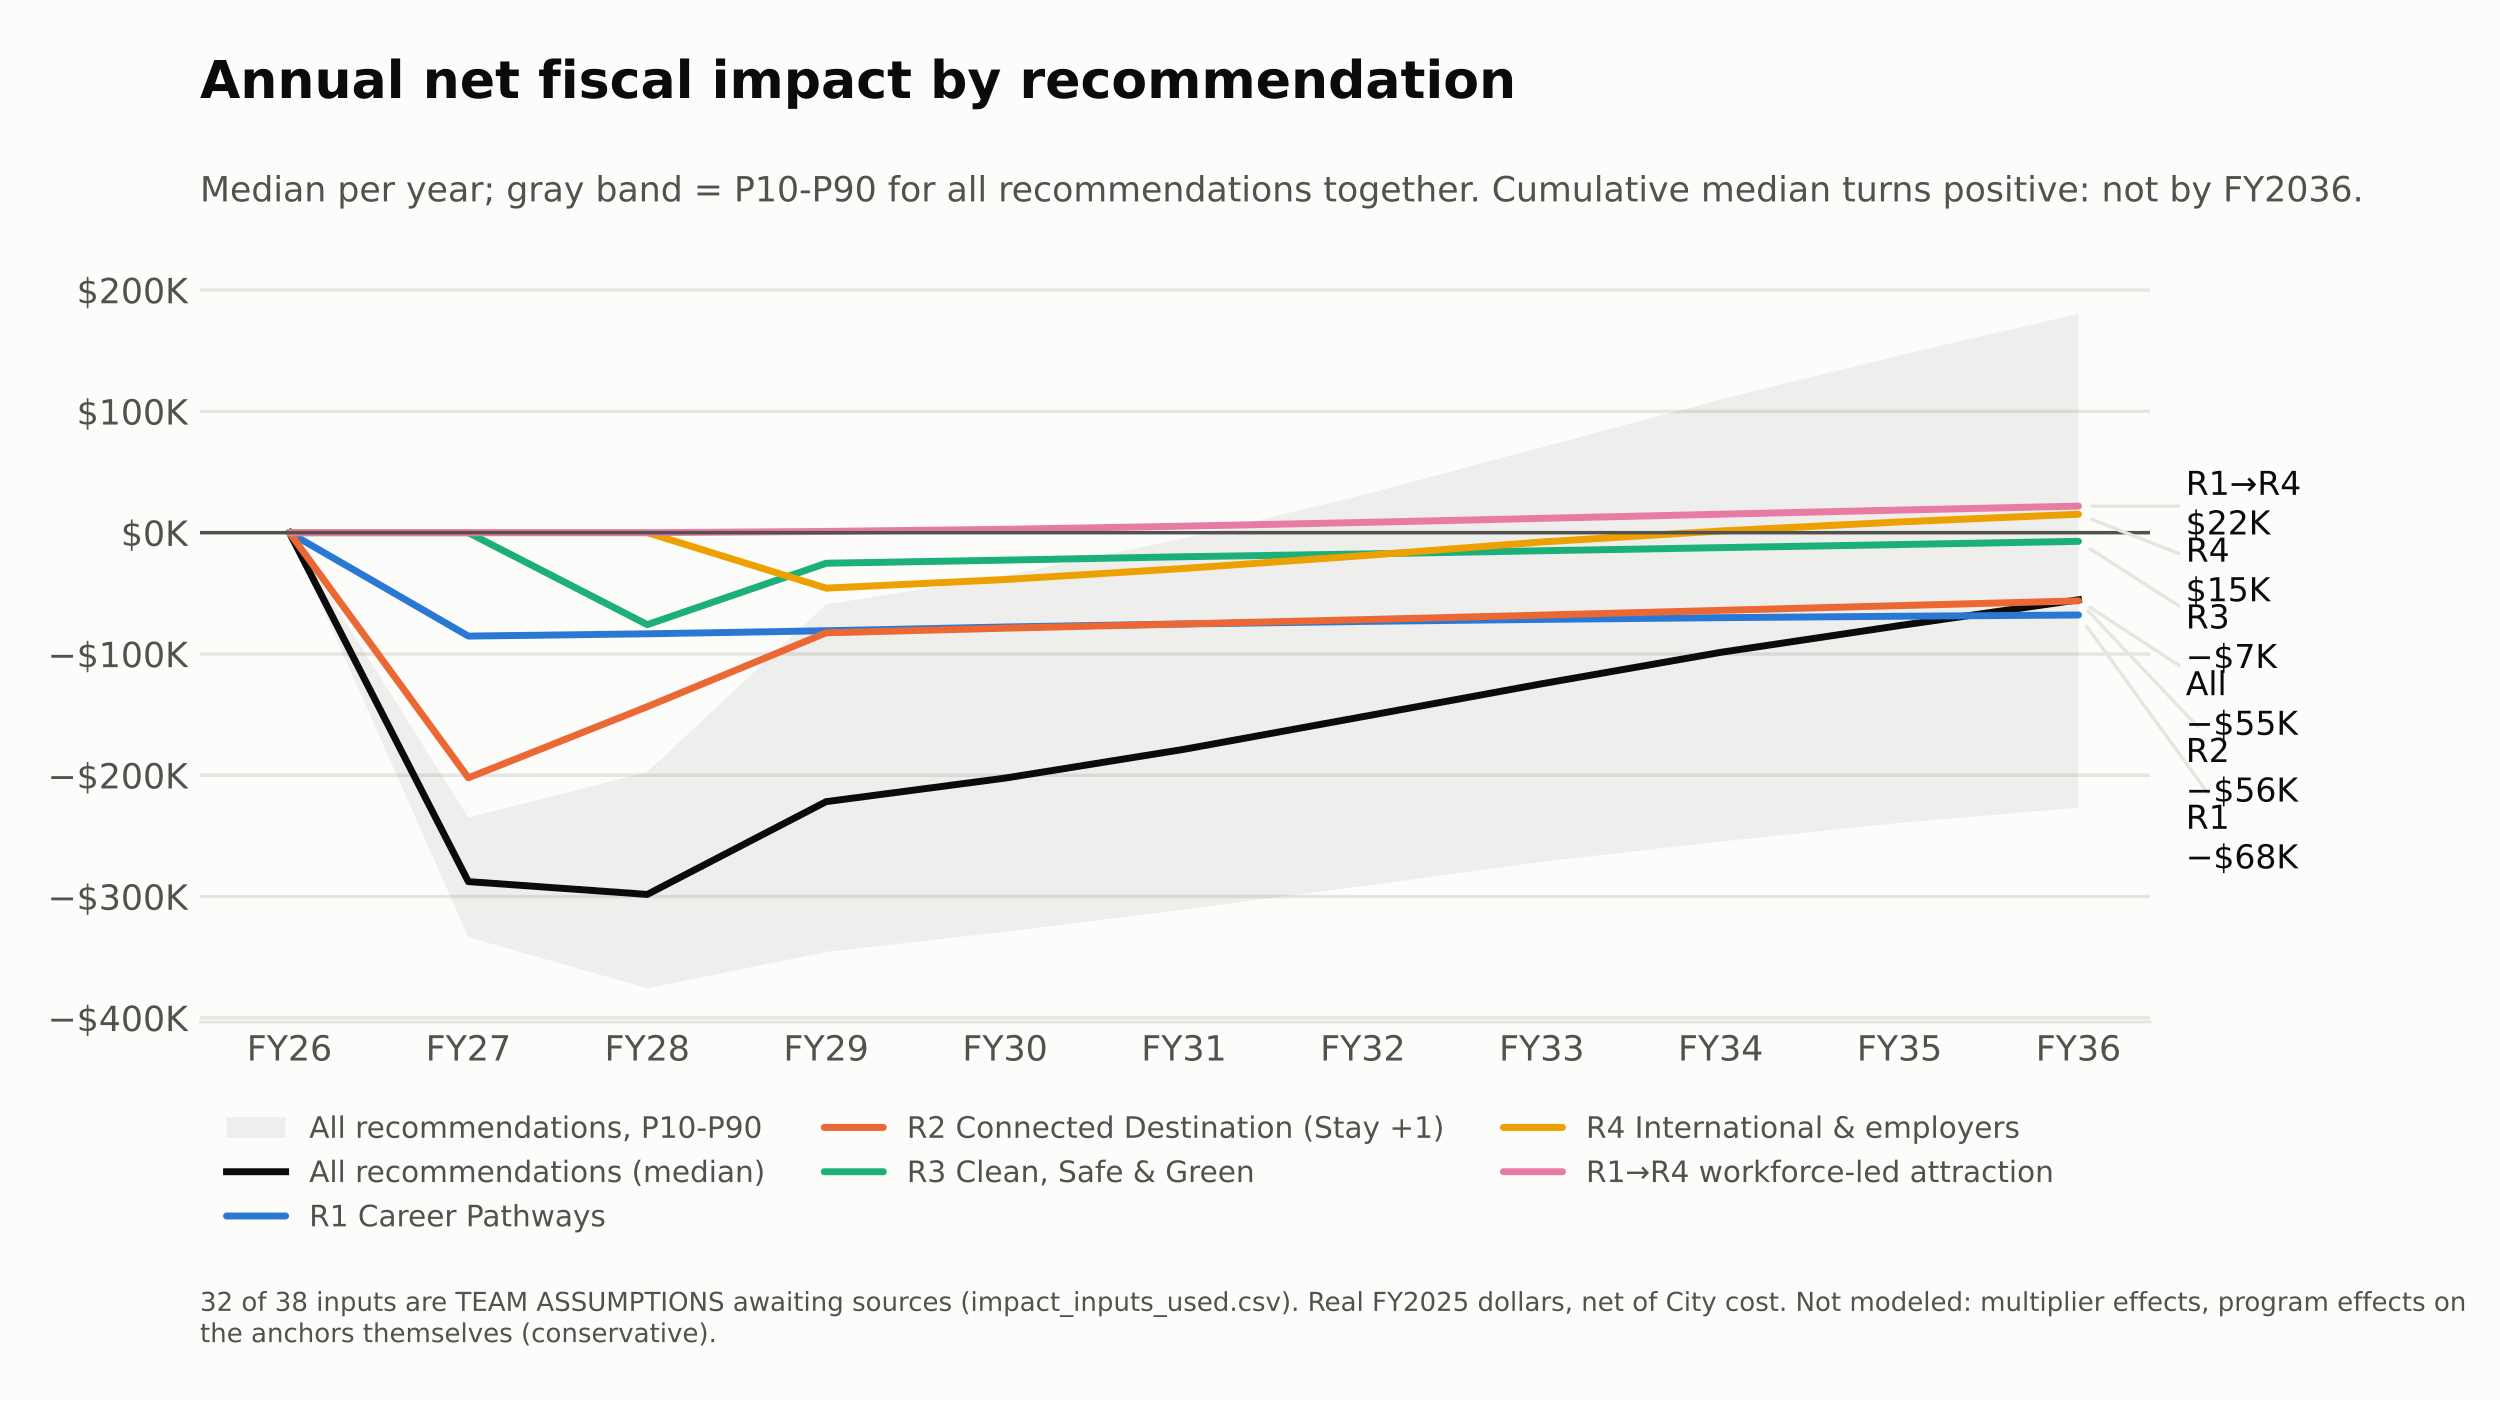
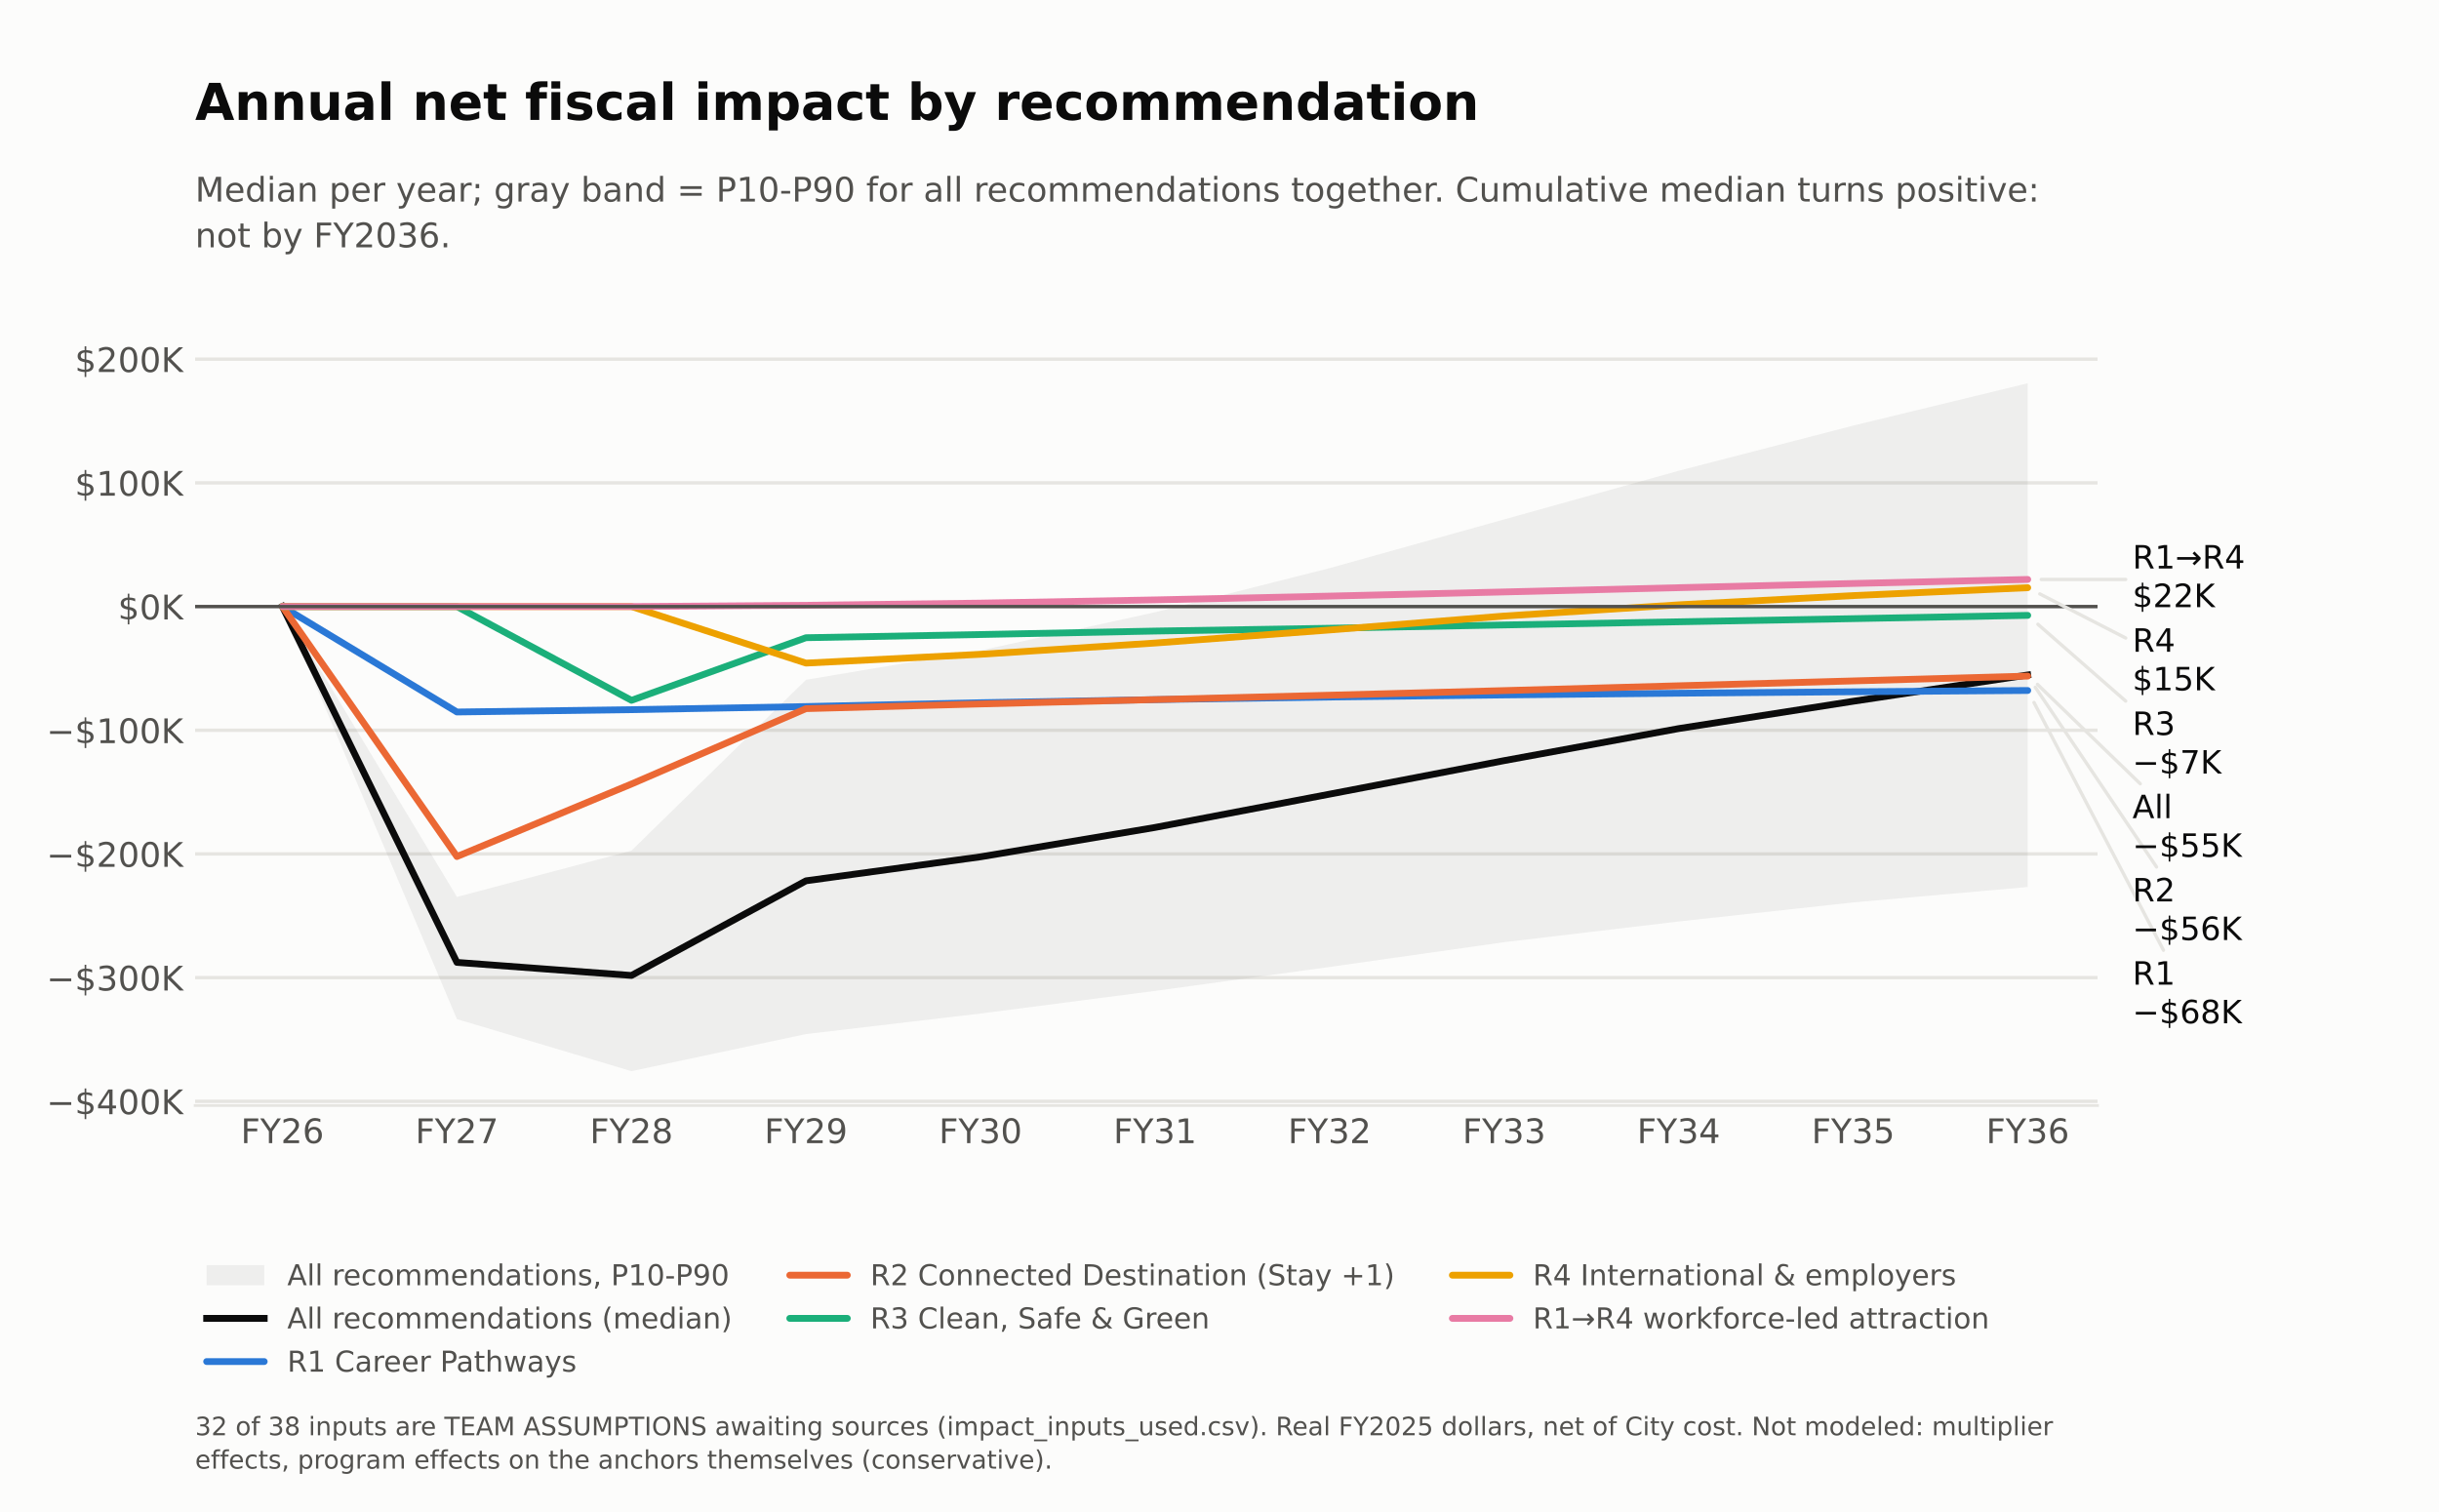
- <svg xmlns="http://www.w3.org/2000/svg" xmlns:xlink="http://www.w3.org/1999/xlink" width="720pt" height="403.2pt" viewBox="0 0 720 403.2" version="1.1">
+ <svg xmlns="http://www.w3.org/2000/svg" xmlns:xlink="http://www.w3.org/1999/xlink" width="720pt" height="446.4pt" viewBox="0 0 720 446.4" version="1.1">
  <defs>
    <style type="text/css">*{stroke-linejoin: round; stroke-linecap: butt}</style>
  </defs>
  <g id="figure_1">
    <g id="patch_1">
-       <path d="M 0 403.2 L 720 403.2 L 720 0 L 0 0 z " style="fill: #fcfcfb" />
+       <path d="M 0 446.4  L 720 446.4  L 720 0  L 0 0  z " style="fill: #fcfcfb" />
    </g>
    <g id="axes_1">
      <g id="patch_2">
-         <path d="M 57.6 294.336 L 619.2 294.336 L 619.2 80.64 L 57.6 80.64 z " style="fill: #fcfcfb" />
+         <path d="M 57.6 326.4  L 619.2 326.4  L 619.2 103  L 57.6 103  z " style="fill: #fcfcfb" />
      </g>
      <g id="matplotlib.axis_1">
        <g id="xtick_1">
          <g id="line2d_1" />
          <g id="text_1">
-             <text style="font-size: 10px; font-family: 'DejaVu Sans', 'Bitstream Vera Sans', 'Computer Modern Sans Serif', 'Lucida Grande', 'Verdana', 'Geneva', 'Lucid', 'Arial', 'Helvetica', 'Avant Garde', sans-serif; text-anchor: middle; fill: #52514e" x="83.361" y="305.434" transform="rotate(-0 83.36147 305.4337)">FY26</text>
+             <text style="font-size: 10px; font-family: 'DejaVu Sans', 'Bitstream Vera Sans', 'Computer Modern Sans Serif', 'Lucida Grande', 'Verdana', 'Geneva', 'Lucid', 'Arial', 'Helvetica', 'Avant Garde', sans-serif; text-anchor: middle; fill: #52514e" x="83.361" y="337.498" transform="rotate(-0 83.36147 337.4977)">FY26</text>
          </g>
        </g>
        <g id="xtick_2">
          <g id="line2d_2" />
          <g id="text_2">
-             <text style="font-size: 10px; font-family: 'DejaVu Sans', 'Bitstream Vera Sans', 'Computer Modern Sans Serif', 'Lucida Grande', 'Verdana', 'Geneva', 'Lucid', 'Arial', 'Helvetica', 'Avant Garde', sans-serif; text-anchor: middle; fill: #52514e" x="134.884" y="305.434" transform="rotate(-0 134.8844 305.4337)">FY27</text>
+             <text style="font-size: 10px; font-family: 'DejaVu Sans', 'Bitstream Vera Sans', 'Computer Modern Sans Serif', 'Lucida Grande', 'Verdana', 'Geneva', 'Lucid', 'Arial', 'Helvetica', 'Avant Garde', sans-serif; text-anchor: middle; fill: #52514e" x="134.884" y="337.498" transform="rotate(-0 134.8844 337.4977)">FY27</text>
          </g>
        </g>
        <g id="xtick_3">
          <g id="line2d_3" />
          <g id="text_3">
-             <text style="font-size: 10px; font-family: 'DejaVu Sans', 'Bitstream Vera Sans', 'Computer Modern Sans Serif', 'Lucida Grande', 'Verdana', 'Geneva', 'Lucid', 'Arial', 'Helvetica', 'Avant Garde', sans-serif; text-anchor: middle; fill: #52514e" x="186.407" y="305.434" transform="rotate(-0 186.4073 305.4337)">FY28</text>
+             <text style="font-size: 10px; font-family: 'DejaVu Sans', 'Bitstream Vera Sans', 'Computer Modern Sans Serif', 'Lucida Grande', 'Verdana', 'Geneva', 'Lucid', 'Arial', 'Helvetica', 'Avant Garde', sans-serif; text-anchor: middle; fill: #52514e" x="186.407" y="337.498" transform="rotate(-0 186.4073 337.4977)">FY28</text>
          </g>
        </g>
        <g id="xtick_4">
          <g id="line2d_4" />
          <g id="text_4">
-             <text style="font-size: 10px; font-family: 'DejaVu Sans', 'Bitstream Vera Sans', 'Computer Modern Sans Serif', 'Lucida Grande', 'Verdana', 'Geneva', 'Lucid', 'Arial', 'Helvetica', 'Avant Garde', sans-serif; text-anchor: middle; fill: #52514e" x="237.93" y="305.434" transform="rotate(-0 237.9303 305.4337)">FY29</text>
+             <text style="font-size: 10px; font-family: 'DejaVu Sans', 'Bitstream Vera Sans', 'Computer Modern Sans Serif', 'Lucida Grande', 'Verdana', 'Geneva', 'Lucid', 'Arial', 'Helvetica', 'Avant Garde', sans-serif; text-anchor: middle; fill: #52514e" x="237.93" y="337.498" transform="rotate(-0 237.9303 337.4977)">FY29</text>
          </g>
        </g>
        <g id="xtick_5">
          <g id="line2d_5" />
          <g id="text_5">
-             <text style="font-size: 10px; font-family: 'DejaVu Sans', 'Bitstream Vera Sans', 'Computer Modern Sans Serif', 'Lucida Grande', 'Verdana', 'Geneva', 'Lucid', 'Arial', 'Helvetica', 'Avant Garde', sans-serif; text-anchor: middle; fill: #52514e" x="289.453" y="305.434" transform="rotate(-0 289.4532 305.4337)">FY30</text>
+             <text style="font-size: 10px; font-family: 'DejaVu Sans', 'Bitstream Vera Sans', 'Computer Modern Sans Serif', 'Lucida Grande', 'Verdana', 'Geneva', 'Lucid', 'Arial', 'Helvetica', 'Avant Garde', sans-serif; text-anchor: middle; fill: #52514e" x="289.453" y="337.498" transform="rotate(-0 289.4532 337.4977)">FY30</text>
          </g>
        </g>
        <g id="xtick_6">
          <g id="line2d_6" />
          <g id="text_6">
-             <text style="font-size: 10px; font-family: 'DejaVu Sans', 'Bitstream Vera Sans', 'Computer Modern Sans Serif', 'Lucida Grande', 'Verdana', 'Geneva', 'Lucid', 'Arial', 'Helvetica', 'Avant Garde', sans-serif; text-anchor: middle; fill: #52514e" x="340.976" y="305.434" transform="rotate(-0 340.9761 305.4337)">FY31</text>
+             <text style="font-size: 10px; font-family: 'DejaVu Sans', 'Bitstream Vera Sans', 'Computer Modern Sans Serif', 'Lucida Grande', 'Verdana', 'Geneva', 'Lucid', 'Arial', 'Helvetica', 'Avant Garde', sans-serif; text-anchor: middle; fill: #52514e" x="340.976" y="337.498" transform="rotate(-0 340.9761 337.4977)">FY31</text>
          </g>
        </g>
        <g id="xtick_7">
          <g id="line2d_7" />
          <g id="text_7">
-             <text style="font-size: 10px; font-family: 'DejaVu Sans', 'Bitstream Vera Sans', 'Computer Modern Sans Serif', 'Lucida Grande', 'Verdana', 'Geneva', 'Lucid', 'Arial', 'Helvetica', 'Avant Garde', sans-serif; text-anchor: middle; fill: #52514e" x="392.499" y="305.434" transform="rotate(-0 392.4991 305.4337)">FY32</text>
+             <text style="font-size: 10px; font-family: 'DejaVu Sans', 'Bitstream Vera Sans', 'Computer Modern Sans Serif', 'Lucida Grande', 'Verdana', 'Geneva', 'Lucid', 'Arial', 'Helvetica', 'Avant Garde', sans-serif; text-anchor: middle; fill: #52514e" x="392.499" y="337.498" transform="rotate(-0 392.4991 337.4977)">FY32</text>
          </g>
        </g>
        <g id="xtick_8">
          <g id="line2d_8" />
          <g id="text_8">
-             <text style="font-size: 10px; font-family: 'DejaVu Sans', 'Bitstream Vera Sans', 'Computer Modern Sans Serif', 'Lucida Grande', 'Verdana', 'Geneva', 'Lucid', 'Arial', 'Helvetica', 'Avant Garde', sans-serif; text-anchor: middle; fill: #52514e" x="444.022" y="305.434" transform="rotate(-0 444.022 305.4337)">FY33</text>
+             <text style="font-size: 10px; font-family: 'DejaVu Sans', 'Bitstream Vera Sans', 'Computer Modern Sans Serif', 'Lucida Grande', 'Verdana', 'Geneva', 'Lucid', 'Arial', 'Helvetica', 'Avant Garde', sans-serif; text-anchor: middle; fill: #52514e" x="444.022" y="337.498" transform="rotate(-0 444.022 337.4977)">FY33</text>
          </g>
        </g>
        <g id="xtick_9">
          <g id="line2d_9" />
          <g id="text_9">
-             <text style="font-size: 10px; font-family: 'DejaVu Sans', 'Bitstream Vera Sans', 'Computer Modern Sans Serif', 'Lucida Grande', 'Verdana', 'Geneva', 'Lucid', 'Arial', 'Helvetica', 'Avant Garde', sans-serif; text-anchor: middle; fill: #52514e" x="495.545" y="305.434" transform="rotate(-0 495.545 305.4337)">FY34</text>
+             <text style="font-size: 10px; font-family: 'DejaVu Sans', 'Bitstream Vera Sans', 'Computer Modern Sans Serif', 'Lucida Grande', 'Verdana', 'Geneva', 'Lucid', 'Arial', 'Helvetica', 'Avant Garde', sans-serif; text-anchor: middle; fill: #52514e" x="495.545" y="337.498" transform="rotate(-0 495.545 337.4977)">FY34</text>
          </g>
        </g>
        <g id="xtick_10">
          <g id="line2d_10" />
          <g id="text_10">
-             <text style="font-size: 10px; font-family: 'DejaVu Sans', 'Bitstream Vera Sans', 'Computer Modern Sans Serif', 'Lucida Grande', 'Verdana', 'Geneva', 'Lucid', 'Arial', 'Helvetica', 'Avant Garde', sans-serif; text-anchor: middle; fill: #52514e" x="547.068" y="305.434" transform="rotate(-0 547.0679 305.4337)">FY35</text>
+             <text style="font-size: 10px; font-family: 'DejaVu Sans', 'Bitstream Vera Sans', 'Computer Modern Sans Serif', 'Lucida Grande', 'Verdana', 'Geneva', 'Lucid', 'Arial', 'Helvetica', 'Avant Garde', sans-serif; text-anchor: middle; fill: #52514e" x="547.068" y="337.498" transform="rotate(-0 547.0679 337.4977)">FY35</text>
          </g>
        </g>
        <g id="xtick_11">
          <g id="line2d_11" />
          <g id="text_11">
-             <text style="font-size: 10px; font-family: 'DejaVu Sans', 'Bitstream Vera Sans', 'Computer Modern Sans Serif', 'Lucida Grande', 'Verdana', 'Geneva', 'Lucid', 'Arial', 'Helvetica', 'Avant Garde', sans-serif; text-anchor: middle; fill: #52514e" x="598.591" y="305.434" transform="rotate(-0 598.5908 305.4337)">FY36</text>
+             <text style="font-size: 10px; font-family: 'DejaVu Sans', 'Bitstream Vera Sans', 'Computer Modern Sans Serif', 'Lucida Grande', 'Verdana', 'Geneva', 'Lucid', 'Arial', 'Helvetica', 'Avant Garde', sans-serif; text-anchor: middle; fill: #52514e" x="598.591" y="337.498" transform="rotate(-0 598.5908 337.4977)">FY36</text>
          </g>
        </g>
      </g>
      <g id="matplotlib.axis_2">
        <g id="ytick_1">
          <g id="line2d_12">
-             <path d="M 57.6 293.144 L 619.2 293.144 " clip-path="url(#p36ccb6e138)" style="fill: none; stroke: #e6e5e1; stroke-linecap: square" />
+             <path d="M 57.6 325.153  L 619.2 325.153  " clip-path="url(#p1e8fbfcefb)" style="fill: none; stroke: #e6e5e1; stroke-linecap: square" />
          </g>
          <g id="line2d_13" />
          <g id="text_12">
-             <text style="font-size: 10px; font-family: 'DejaVu Sans', 'Bitstream Vera Sans', 'Computer Modern Sans Serif', 'Lucida Grande', 'Verdana', 'Geneva', 'Lucid', 'Arial', 'Helvetica', 'Avant Garde', sans-serif; text-anchor: end; fill: #52514e" x="54.1" y="296.943" transform="rotate(-0 54.1 296.9428)">−$400K</text>
+             <text style="font-size: 10px; font-family: 'DejaVu Sans', 'Bitstream Vera Sans', 'Computer Modern Sans Serif', 'Lucida Grande', 'Verdana', 'Geneva', 'Lucid', 'Arial', 'Helvetica', 'Avant Garde', sans-serif; text-anchor: end; fill: #52514e" x="54.1" y="328.953" transform="rotate(-0 54.1 328.9526)">−$400K</text>
          </g>
        </g>
        <g id="ytick_2">
          <g id="line2d_14">
-             <path d="M 57.6 258.21 L 619.2 258.21 " clip-path="url(#p36ccb6e138)" style="fill: none; stroke: #e6e5e1; stroke-linecap: square" />
+             <path d="M 57.6 288.633  L 619.2 288.633  " clip-path="url(#p1e8fbfcefb)" style="fill: none; stroke: #e6e5e1; stroke-linecap: square" />
          </g>
          <g id="line2d_15" />
          <g id="text_13">
-             <text style="font-size: 10px; font-family: 'DejaVu Sans', 'Bitstream Vera Sans', 'Computer Modern Sans Serif', 'Lucida Grande', 'Verdana', 'Geneva', 'Lucid', 'Arial', 'Helvetica', 'Avant Garde', sans-serif; text-anchor: end; fill: #52514e" x="54.1" y="262.009" transform="rotate(-0 54.1 262.0091)">−$300K</text>
+             <text style="font-size: 10px; font-family: 'DejaVu Sans', 'Bitstream Vera Sans', 'Computer Modern Sans Serif', 'Lucida Grande', 'Verdana', 'Geneva', 'Lucid', 'Arial', 'Helvetica', 'Avant Garde', sans-serif; text-anchor: end; fill: #52514e" x="54.1" y="292.433" transform="rotate(-0 54.1 292.4326)">−$300K</text>
          </g>
        </g>
        <g id="ytick_3">
          <g id="line2d_16">
-             <path d="M 57.6 223.276 L 619.2 223.276 " clip-path="url(#p36ccb6e138)" style="fill: none; stroke: #e6e5e1; stroke-linecap: square" />
+             <path d="M 57.6 252.113  L 619.2 252.113  " clip-path="url(#p1e8fbfcefb)" style="fill: none; stroke: #e6e5e1; stroke-linecap: square" />
          </g>
          <g id="line2d_17" />
          <g id="text_14">
-             <text style="font-size: 10px; font-family: 'DejaVu Sans', 'Bitstream Vera Sans', 'Computer Modern Sans Serif', 'Lucida Grande', 'Verdana', 'Geneva', 'Lucid', 'Arial', 'Helvetica', 'Avant Garde', sans-serif; text-anchor: end; fill: #52514e" x="54.1" y="227.075" transform="rotate(-0 54.1 227.0755)">−$200K</text>
+             <text style="font-size: 10px; font-family: 'DejaVu Sans', 'Bitstream Vera Sans', 'Computer Modern Sans Serif', 'Lucida Grande', 'Verdana', 'Geneva', 'Lucid', 'Arial', 'Helvetica', 'Avant Garde', sans-serif; text-anchor: end; fill: #52514e" x="54.1" y="255.913" transform="rotate(-0 54.1 255.9126)">−$200K</text>
          </g>
        </g>
        <g id="ytick_4">
          <g id="line2d_18">
-             <path d="M 57.6 188.343 L 619.2 188.343 " clip-path="url(#p36ccb6e138)" style="fill: none; stroke: #e6e5e1; stroke-linecap: square" />
+             <path d="M 57.6 215.593  L 619.2 215.593  " clip-path="url(#p1e8fbfcefb)" style="fill: none; stroke: #e6e5e1; stroke-linecap: square" />
          </g>
          <g id="line2d_19" />
          <g id="text_15">
-             <text style="font-size: 10px; font-family: 'DejaVu Sans', 'Bitstream Vera Sans', 'Computer Modern Sans Serif', 'Lucida Grande', 'Verdana', 'Geneva', 'Lucid', 'Arial', 'Helvetica', 'Avant Garde', sans-serif; text-anchor: end; fill: #52514e" x="54.1" y="192.142" transform="rotate(-0 54.1 192.1418)">−$100K</text>
+             <text style="font-size: 10px; font-family: 'DejaVu Sans', 'Bitstream Vera Sans', 'Computer Modern Sans Serif', 'Lucida Grande', 'Verdana', 'Geneva', 'Lucid', 'Arial', 'Helvetica', 'Avant Garde', sans-serif; text-anchor: end; fill: #52514e" x="54.1" y="219.393" transform="rotate(-0 54.1 219.3927)">−$100K</text>
          </g>
        </g>
        <g id="ytick_5">
          <g id="line2d_20">
-             <path d="M 57.6 153.409 L 619.2 153.409 " clip-path="url(#p36ccb6e138)" style="fill: none; stroke: #e6e5e1; stroke-linecap: square" />
+             <path d="M 57.6 179.073  L 619.2 179.073  " clip-path="url(#p1e8fbfcefb)" style="fill: none; stroke: #e6e5e1; stroke-linecap: square" />
          </g>
          <g id="line2d_21" />
          <g id="text_16">
-             <text style="font-size: 10px; font-family: 'DejaVu Sans', 'Bitstream Vera Sans', 'Computer Modern Sans Serif', 'Lucida Grande', 'Verdana', 'Geneva', 'Lucid', 'Arial', 'Helvetica', 'Avant Garde', sans-serif; text-anchor: end; fill: #52514e" x="54.1" y="157.208" transform="rotate(-0 54.1 157.2082)">$0K</text>
+             <text style="font-size: 10px; font-family: 'DejaVu Sans', 'Bitstream Vera Sans', 'Computer Modern Sans Serif', 'Lucida Grande', 'Verdana', 'Geneva', 'Lucid', 'Arial', 'Helvetica', 'Avant Garde', sans-serif; text-anchor: end; fill: #52514e" x="54.1" y="182.873" transform="rotate(-0 54.1 182.8727)">$0K</text>
          </g>
        </g>
        <g id="ytick_6">
          <g id="line2d_22">
-             <path d="M 57.6 118.475 L 619.2 118.475 " clip-path="url(#p36ccb6e138)" style="fill: none; stroke: #e6e5e1; stroke-linecap: square" />
+             <path d="M 57.6 142.553  L 619.2 142.553  " clip-path="url(#p1e8fbfcefb)" style="fill: none; stroke: #e6e5e1; stroke-linecap: square" />
          </g>
          <g id="line2d_23" />
          <g id="text_17">
-             <text style="font-size: 10px; font-family: 'DejaVu Sans', 'Bitstream Vera Sans', 'Computer Modern Sans Serif', 'Lucida Grande', 'Verdana', 'Geneva', 'Lucid', 'Arial', 'Helvetica', 'Avant Garde', sans-serif; text-anchor: end; fill: #52514e" x="54.1" y="122.275" transform="rotate(-0 54.1 122.2746)">$100K</text>
+             <text style="font-size: 10px; font-family: 'DejaVu Sans', 'Bitstream Vera Sans', 'Computer Modern Sans Serif', 'Lucida Grande', 'Verdana', 'Geneva', 'Lucid', 'Arial', 'Helvetica', 'Avant Garde', sans-serif; text-anchor: end; fill: #52514e" x="54.1" y="146.353" transform="rotate(-0 54.1 146.3527)">$100K</text>
          </g>
        </g>
        <g id="ytick_7">
          <g id="line2d_24">
-             <path d="M 57.6 83.542 L 619.2 83.542 " clip-path="url(#p36ccb6e138)" style="fill: none; stroke: #e6e5e1; stroke-linecap: square" />
+             <path d="M 57.6 106.033  L 619.2 106.033  " clip-path="url(#p1e8fbfcefb)" style="fill: none; stroke: #e6e5e1; stroke-linecap: square" />
          </g>
          <g id="line2d_25" />
          <g id="text_18">
-             <text style="font-size: 10px; font-family: 'DejaVu Sans', 'Bitstream Vera Sans', 'Computer Modern Sans Serif', 'Lucida Grande', 'Verdana', 'Geneva', 'Lucid', 'Arial', 'Helvetica', 'Avant Garde', sans-serif; text-anchor: end; fill: #52514e" x="54.1" y="87.341" transform="rotate(-0 54.1 87.34093)">$200K</text>
+             <text style="font-size: 10px; font-family: 'DejaVu Sans', 'Bitstream Vera Sans', 'Computer Modern Sans Serif', 'Lucida Grande', 'Verdana', 'Geneva', 'Lucid', 'Arial', 'Helvetica', 'Avant Garde', sans-serif; text-anchor: end; fill: #52514e" x="54.1" y="109.833" transform="rotate(-0 54.1 109.8327)">$200K</text>
          </g>
        </g>
      </g>
      <g id="FillBetweenPolyCollection_1">
        <defs>
-           <path id="m1ed18e8087" d="M 83.361 -249.791 L 83.361 -249.791 L 134.884 -133.276 L 186.407 -118.577 L 237.93 -129.053 L 289.453 -134.851 L 340.976 -141.242 L 392.499 -148.004 L 444.022 -155.002 L 495.545 -160.843 L 547.068 -166.229 L 598.591 -170.585 L 598.591 -312.847 L 598.591 -312.847 L 547.068 -300.889 L 495.545 -288.132 L 444.022 -274.393 L 392.499 -260.634 L 340.976 -248.184 L 289.453 -237.387 L 237.93 -229.102 L 186.407 -180.846 L 134.884 -167.776 L 83.361 -249.791 z " />
+           <path id="mc8a593ef77" d="M 83.361 -267.327  L 83.361 -267.327  L 134.884 -145.521  L 186.407 -130.155  L 237.93 -141.106  L 289.453 -147.168  L 340.976 -153.848  L 392.499 -160.918  L 444.022 -168.233  L 495.545 -174.34  L 547.068 -179.97  L 598.591 -184.524  L 598.591 -333.245  L 598.591 -333.245  L 547.068 -320.744  L 495.545 -307.408  L 444.022 -293.045  L 392.499 -278.662  L 340.976 -265.646  L 289.453 -254.359  L 237.93 -245.698  L 186.407 -195.25  L 134.884 -181.588  L 83.361 -267.327  z " />
        </defs>
-         <g clip-path="url(#p36ccb6e138)">
-           <use xlink:href="#m1ed18e8087" x="0" y="403.2" style="fill: #52514e; fill-opacity: 0.08" />
+         <g clip-path="url(#p1e8fbfcefb)">
+           <use xlink:href="#mc8a593ef77" x="0" y="446.4" style="fill: #52514e; fill-opacity: 0.08" />
        </g>
      </g>
      <g id="line2d_26">
-         <path d="M 83.361 153.409 L 134.884 253.904 L 186.407 257.595 L 237.93 230.869 L 289.453 224.091 L 340.976 215.797 L 392.499 206.391 L 444.022 196.927 L 495.545 187.873 L 547.068 180.161 L 598.591 172.737 " clip-path="url(#p36ccb6e138)" style="fill: none; stroke: #0b0b0b; stroke-width: 2; stroke-linecap: square" />
+         <path d="M 83.361 179.073  L 134.884 284.132  L 186.407 287.991  L 237.93 260.051  L 289.453 252.965  L 340.976 244.294  L 392.499 234.461  L 444.022 224.568  L 495.545 215.103  L 547.068 207.041  L 598.591 199.279  " clip-path="url(#p1e8fbfcefb)" style="fill: none; stroke: #0b0b0b; stroke-width: 2; stroke-linecap: square" />
      </g>
      <g id="line2d_27">
-         <path d="M 83.361 153.409 L 134.884 183.193 L 186.407 182.533 L 237.93 181.654 L 289.453 180.573 L 340.976 179.697 L 392.499 178.968 L 444.022 178.379 L 495.545 177.889 L 547.068 177.481 L 598.591 177.118 " clip-path="url(#p36ccb6e138)" style="fill: none; stroke: #2a78d6; stroke-width: 2; stroke-linecap: round" />
+         <path d="M 83.361 179.073  L 134.884 210.21  L 186.407 209.52  L 237.93 208.601  L 289.453 207.471  L 340.976 206.555  L 392.499 205.793  L 444.022 205.178  L 495.545 204.665  L 547.068 204.238  L 598.591 203.859  " clip-path="url(#p1e8fbfcefb)" style="fill: none; stroke: #2a78d6; stroke-width: 2; stroke-linecap: round" />
      </g>
      <g id="line2d_28">
-         <path d="M 83.361 153.409 L 134.884 224.013 L 186.407 203.53 L 237.93 182.245 L 289.453 180.92 L 340.976 179.687 L 392.499 178.45 L 444.022 177.144 L 495.545 175.783 L 547.068 174.414 L 598.591 173.051 " clip-path="url(#p36ccb6e138)" style="fill: none; stroke: #eb6834; stroke-width: 2; stroke-linecap: round" />
+         <path d="M 83.361 179.073  L 134.884 252.883  L 186.407 231.471  L 237.93 209.219  L 289.453 207.833  L 340.976 206.545  L 392.499 205.251  L 444.022 203.886  L 495.545 202.463  L 547.068 201.032  L 598.591 199.608  " clip-path="url(#p1e8fbfcefb)" style="fill: none; stroke: #eb6834; stroke-width: 2; stroke-linecap: round" />
      </g>
      <g id="line2d_29">
-         <path d="M 83.361 153.409 L 134.884 153.409 L 186.407 179.896 L 237.93 162.212 L 289.453 161.313 L 340.976 160.335 L 392.499 159.543 L 444.022 158.613 L 495.545 157.719 L 547.068 156.829 L 598.591 155.905 " clip-path="url(#p36ccb6e138)" style="fill: none; stroke: #1baf7a; stroke-width: 2; stroke-linecap: round" />
+         <path d="M 83.361 179.073  L 134.884 179.073  L 186.407 206.763  L 237.93 188.276  L 289.453 187.337  L 340.976 186.314  L 392.499 185.486  L 444.022 184.513  L 495.545 183.58  L 547.068 182.649  L 598.591 181.682  " clip-path="url(#p1e8fbfcefb)" style="fill: none; stroke: #1baf7a; stroke-width: 2; stroke-linecap: round" />
      </g>
      <g id="line2d_30">
-         <path d="M 83.361 153.409 L 134.884 153.409 L 186.407 153.409 L 237.93 169.384 L 289.453 166.897 L 340.976 163.713 L 392.499 160.028 L 444.022 156.087 L 495.545 152.921 L 547.068 150.318 L 598.591 148.093 " clip-path="url(#p36ccb6e138)" style="fill: none; stroke: #eda100; stroke-width: 2; stroke-linecap: round" />
+         <path d="M 83.361 179.073  L 134.884 179.073  L 186.407 179.073  L 237.93 195.774  L 289.453 193.174  L 340.976 189.846  L 392.499 185.993  L 444.022 181.873  L 495.545 178.563  L 547.068 175.842  L 598.591 173.516  " clip-path="url(#p1e8fbfcefb)" style="fill: none; stroke: #eda100; stroke-width: 2; stroke-linecap: round" />
      </g>
      <g id="line2d_31">
-         <path d="M 83.361 153.409 L 134.884 153.409 L 186.407 153.409 L 237.93 153.052 L 289.453 152.437 L 340.976 151.532 L 392.499 150.458 L 444.022 149.288 L 495.545 148.085 L 547.068 146.898 L 598.591 145.757 " clip-path="url(#p36ccb6e138)" style="fill: none; stroke: #e87ba4; stroke-width: 2; stroke-linecap: round" />
+         <path d="M 83.361 179.073  L 134.884 179.073  L 186.407 179.073  L 237.93 178.701  L 289.453 178.058  L 340.976 177.111  L 392.499 175.989  L 444.022 174.765  L 495.545 173.507  L 547.068 172.266  L 598.591 171.074  " clip-path="url(#p1e8fbfcefb)" style="fill: none; stroke: #e87ba4; stroke-width: 2; stroke-linecap: round" />
      </g>
      <g id="line2d_32">
-         <path d="M 57.6 153.409 L 619.2 153.409 " clip-path="url(#p36ccb6e138)" style="fill: none; stroke: #52514e; stroke-linecap: square" />
+         <path d="M 57.6 179.073  L 619.2 179.073  " clip-path="url(#p1e8fbfcefb)" style="fill: none; stroke: #52514e; stroke-linecap: square" />
      </g>
      <g id="patch_3">
-         <path d="M 57.6 294.336 L 619.2 294.336 " style="fill: none; stroke: #e6e5e1; stroke-width: 0.8; stroke-linejoin: miter; stroke-linecap: square" />
+         <path d="M 57.6 326.4  L 619.2 326.4  " style="fill: none; stroke: #e6e5e1; stroke-width: 0.8; stroke-linejoin: miter; stroke-linecap: square" />
      </g>
      <g id="patch_4">
-         <path d="M 635.929 228.516 Q 618.435 204.434 600.94 180.352 " style="fill: none; stroke: #e6e5e1; stroke-linecap: round" />
+         <path d="M 638.663 280.542  Q 619.553 243.973 600.444 207.404  " style="fill: none; stroke: #e6e5e1; stroke-linecap: round" />
      </g>
      <g id="text_19">
-         <text style="font-size: 9.5px; font-family: 'DejaVu Sans', 'Bitstream Vera Sans', 'Computer Modern Sans Serif', 'Lucida Grande', 'Verdana', 'Geneva', 'Lucid', 'Arial', 'Helvetica', 'Avant Garde', sans-serif; fill: #0b0b0b" transform="translate(629.5046 238.6864)">R1</text>
-         <text style="font-size: 9.5px; font-family: 'DejaVu Sans', 'Bitstream Vera Sans', 'Computer Modern Sans Serif', 'Lucida Grande', 'Verdana', 'Geneva', 'Lucid', 'Arial', 'Helvetica', 'Avant Garde', sans-serif; fill: #0b0b0b" transform="translate(629.5046 250.089)">−$68K</text>
+         <text style="font-size: 9.5px; font-family: 'DejaVu Sans', 'Bitstream Vera Sans', 'Computer Modern Sans Serif', 'Lucida Grande', 'Verdana', 'Geneva', 'Lucid', 'Arial', 'Helvetica', 'Avant Garde', sans-serif; fill: #0b0b0b" transform="translate(629.5046 290.7102)">R1</text>
+         <text style="font-size: 9.5px; font-family: 'DejaVu Sans', 'Bitstream Vera Sans', 'Computer Modern Sans Serif', 'Lucida Grande', 'Verdana', 'Geneva', 'Lucid', 'Arial', 'Helvetica', 'Avant Garde', sans-serif; fill: #0b0b0b" transform="translate(629.5046 302.1128)">−$68K</text>
      </g>
      <g id="patch_5">
-         <path d="M 632.958 209.288 Q 617.151 192.622 601.345 175.955 " style="fill: none; stroke: #e6e5e1; stroke-linecap: round" />
+         <path d="M 636.623 255.968  Q 618.725 229.444 600.826 202.921  " style="fill: none; stroke: #e6e5e1; stroke-linecap: round" />
      </g>
      <g id="text_20">
-         <text style="font-size: 9.5px; font-family: 'DejaVu Sans', 'Bitstream Vera Sans', 'Computer Modern Sans Serif', 'Lucida Grande', 'Verdana', 'Geneva', 'Lucid', 'Arial', 'Helvetica', 'Avant Garde', sans-serif; fill: #0b0b0b" transform="translate(629.5046 219.4538)">R2</text>
-         <text style="font-size: 9.5px; font-family: 'DejaVu Sans', 'Bitstream Vera Sans', 'Computer Modern Sans Serif', 'Lucida Grande', 'Verdana', 'Geneva', 'Lucid', 'Arial', 'Helvetica', 'Avant Garde', sans-serif; fill: #0b0b0b" transform="translate(629.5046 230.8564)">−$56K</text>
+         <text style="font-size: 9.5px; font-family: 'DejaVu Sans', 'Bitstream Vera Sans', 'Computer Modern Sans Serif', 'Lucida Grande', 'Verdana', 'Geneva', 'Lucid', 'Arial', 'Helvetica', 'Avant Garde', sans-serif; fill: #0b0b0b" transform="translate(629.5046 266.1362)">R2</text>
+         <text style="font-size: 9.5px; font-family: 'DejaVu Sans', 'Bitstream Vera Sans', 'Computer Modern Sans Serif', 'Lucida Grande', 'Verdana', 'Geneva', 'Lucid', 'Arial', 'Helvetica', 'Avant Garde', sans-serif; fill: #0b0b0b" transform="translate(629.5046 277.5388)">−$56K</text>
      </g>
      <g id="patch_6">
-         <path d="M 627.504 174.49 Q 614.729 166.278 601.954 158.067 " style="fill: none; stroke: #e6e5e1; stroke-linecap: round" />
+         <path d="M 627.504 206.976  Q 614.552 195.646 601.601 184.316  " style="fill: none; stroke: #e6e5e1; stroke-linecap: round" />
      </g>
      <g id="text_21">
-         <text style="font-size: 9.5px; font-family: 'DejaVu Sans', 'Bitstream Vera Sans', 'Computer Modern Sans Serif', 'Lucida Grande', 'Verdana', 'Geneva', 'Lucid', 'Arial', 'Helvetica', 'Avant Garde', sans-serif; fill: #0b0b0b" transform="translate(629.5046 180.9885)">R3</text>
-         <text style="font-size: 9.5px; font-family: 'DejaVu Sans', 'Bitstream Vera Sans', 'Computer Modern Sans Serif', 'Lucida Grande', 'Verdana', 'Geneva', 'Lucid', 'Arial', 'Helvetica', 'Avant Garde', sans-serif; fill: #0b0b0b" transform="translate(629.5046 192.3911)">−$7K</text>
+         <text style="font-size: 9.5px; font-family: 'DejaVu Sans', 'Bitstream Vera Sans', 'Computer Modern Sans Serif', 'Lucida Grande', 'Verdana', 'Geneva', 'Lucid', 'Arial', 'Helvetica', 'Avant Garde', sans-serif; fill: #0b0b0b" transform="translate(629.5046 216.9882)">R3</text>
+         <text style="font-size: 9.5px; font-family: 'DejaVu Sans', 'Bitstream Vera Sans', 'Computer Modern Sans Serif', 'Lucida Grande', 'Verdana', 'Geneva', 'Lucid', 'Arial', 'Helvetica', 'Avant Garde', sans-serif; fill: #0b0b0b" transform="translate(629.5046 228.3908)">−$7K</text>
      </g>
      <g id="patch_7">
-         <path d="M 627.506 159.43 Q 614.91 154.491 602.315 149.553 " style="fill: none; stroke: #e6e5e1; stroke-linecap: round" />
+         <path d="M 627.506 188.366  Q 614.829 181.855 602.152 175.345  " style="fill: none; stroke: #e6e5e1; stroke-linecap: round" />
      </g>
      <g id="text_22">
-         <text style="font-size: 9.5px; font-family: 'DejaVu Sans', 'Bitstream Vera Sans', 'Computer Modern Sans Serif', 'Lucida Grande', 'Verdana', 'Geneva', 'Lucid', 'Arial', 'Helvetica', 'Avant Garde', sans-serif; fill: #0b0b0b" transform="translate(629.5046 161.7558)">R4</text>
-         <text style="font-size: 9.5px; font-family: 'DejaVu Sans', 'Bitstream Vera Sans', 'Computer Modern Sans Serif', 'Lucida Grande', 'Verdana', 'Geneva', 'Lucid', 'Arial', 'Helvetica', 'Avant Garde', sans-serif; fill: #0b0b0b" transform="translate(629.5046 173.1584)">$15K</text>
+         <text style="font-size: 9.5px; font-family: 'DejaVu Sans', 'Bitstream Vera Sans', 'Computer Modern Sans Serif', 'Lucida Grande', 'Verdana', 'Geneva', 'Lucid', 'Arial', 'Helvetica', 'Avant Garde', sans-serif; fill: #0b0b0b" transform="translate(629.5046 192.4142)">R4</text>
+         <text style="font-size: 9.5px; font-family: 'DejaVu Sans', 'Bitstream Vera Sans', 'Computer Modern Sans Serif', 'Lucida Grande', 'Verdana', 'Geneva', 'Lucid', 'Arial', 'Helvetica', 'Avant Garde', sans-serif; fill: #0b0b0b" transform="translate(629.5046 203.8168)">$15K</text>
      </g>
      <g id="patch_8">
-         <path d="M 627.505 145.757 Q 615.047 145.757 602.59 145.757 " style="fill: none; stroke: #e6e5e1; stroke-linecap: round" />
+         <path d="M 627.505 171.074  Q 615.047 171.074 602.59 171.074  " style="fill: none; stroke: #e6e5e1; stroke-linecap: round" />
      </g>
      <g id="text_23">
-         <text style="font-size: 9.5px; font-family: 'DejaVu Sans', 'Bitstream Vera Sans', 'Computer Modern Sans Serif', 'Lucida Grande', 'Verdana', 'Geneva', 'Lucid', 'Arial', 'Helvetica', 'Avant Garde', sans-serif; fill: #0b0b0b" transform="translate(629.5046 142.5232)">R1→R4</text>
-         <text style="font-size: 9.5px; font-family: 'DejaVu Sans', 'Bitstream Vera Sans', 'Computer Modern Sans Serif', 'Lucida Grande', 'Verdana', 'Geneva', 'Lucid', 'Arial', 'Helvetica', 'Avant Garde', sans-serif; fill: #0b0b0b" transform="translate(629.5046 153.9258)">$22K</text>
+         <text style="font-size: 9.5px; font-family: 'DejaVu Sans', 'Bitstream Vera Sans', 'Computer Modern Sans Serif', 'Lucida Grande', 'Verdana', 'Geneva', 'Lucid', 'Arial', 'Helvetica', 'Avant Garde', sans-serif; fill: #0b0b0b" transform="translate(629.5046 167.8402)">R1→R4</text>
+         <text style="font-size: 9.5px; font-family: 'DejaVu Sans', 'Bitstream Vera Sans', 'Computer Modern Sans Serif', 'Lucida Grande', 'Verdana', 'Geneva', 'Lucid', 'Arial', 'Helvetica', 'Avant Garde', sans-serif; fill: #0b0b0b" transform="translate(629.5046 179.2428)">$22K</text>
      </g>
      <g id="patch_9">
-         <path d="M 627.505 191.604 Q 614.722 183.263 601.94 174.922 " style="fill: none; stroke: #e6e5e1; stroke-linecap: round" />
+         <path d="M 631.803 231.391  Q 616.635 216.726 601.467 202.06  " style="fill: none; stroke: #e6e5e1; stroke-linecap: round" />
      </g>
      <g id="text_24">
-         <text style="font-size: 9.5px; font-family: 'DejaVu Sans', 'Bitstream Vera Sans', 'Computer Modern Sans Serif', 'Lucida Grande', 'Verdana', 'Geneva', 'Lucid', 'Arial', 'Helvetica', 'Avant Garde', sans-serif; fill: #0b0b0b" transform="translate(629.5046 200.2215)">All</text>
-         <text style="font-size: 9.5px; font-family: 'DejaVu Sans', 'Bitstream Vera Sans', 'Computer Modern Sans Serif', 'Lucida Grande', 'Verdana', 'Geneva', 'Lucid', 'Arial', 'Helvetica', 'Avant Garde', sans-serif; fill: #0b0b0b" transform="translate(629.5046 211.6241)">−$55K</text>
-       </g>
-       <g id="legend_1">
-         <g id="patch_10">
-           <path d="M 65.25 327.677 L 82.25 327.677 L 82.25 321.727 L 65.25 321.727 z " style="fill: #52514e; fill-opacity: 0.08" />
-         </g>
-         <g id="text_25">
-           <text style="font-size: 8.5px; font-family: 'DejaVu Sans', 'Bitstream Vera Sans', 'Computer Modern Sans Serif', 'Lucida Grande', 'Verdana', 'Geneva', 'Lucid', 'Arial', 'Helvetica', 'Avant Garde', sans-serif; text-anchor: start; fill: #52514e" x="89.05" y="327.677" transform="rotate(-0 89.05 327.6773)">All recommendations, P10-P90</text>
-         </g>
-         <g id="line2d_33">
-           <path d="M 65.25 337.453 L 73.75 337.453 L 82.25 337.453 " style="fill: none; stroke: #0b0b0b; stroke-width: 2; stroke-linecap: square" />
-         </g>
-         <g id="text_26">
-           <text style="font-size: 8.5px; font-family: 'DejaVu Sans', 'Bitstream Vera Sans', 'Computer Modern Sans Serif', 'Lucida Grande', 'Verdana', 'Geneva', 'Lucid', 'Arial', 'Helvetica', 'Avant Garde', sans-serif; text-anchor: start; fill: #52514e" x="89.05" y="340.428" transform="rotate(-0 89.05 340.428)">All recommendations (median)</text>
-         </g>
-         <g id="line2d_34">
-           <path d="M 65.25 350.204 L 73.75 350.204 L 82.25 350.204 " style="fill: none; stroke: #2a78d6; stroke-width: 2; stroke-linecap: round" />
-         </g>
-         <g id="text_27">
-           <text style="font-size: 8.5px; font-family: 'DejaVu Sans', 'Bitstream Vera Sans', 'Computer Modern Sans Serif', 'Lucida Grande', 'Verdana', 'Geneva', 'Lucid', 'Arial', 'Helvetica', 'Avant Garde', sans-serif; text-anchor: start; fill: #52514e" x="89.05" y="353.179" transform="rotate(-0 89.05 353.1786)">R1 Career Pathways</text>
-         </g>
-         <g id="line2d_35">
-           <path d="M 237.388 324.702 L 245.888 324.702 L 254.388 324.702 " style="fill: none; stroke: #eb6834; stroke-width: 2; stroke-linecap: round" />
-         </g>
-         <g id="text_28">
-           <text style="font-size: 8.5px; font-family: 'DejaVu Sans', 'Bitstream Vera Sans', 'Computer Modern Sans Serif', 'Lucida Grande', 'Verdana', 'Geneva', 'Lucid', 'Arial', 'Helvetica', 'Avant Garde', sans-serif; text-anchor: start; fill: #52514e" x="261.188" y="327.677" transform="rotate(-0 261.1883 327.6773)">R2 Connected Destination (Stay +1)</text>
-         </g>
-         <g id="line2d_36">
-           <path d="M 237.388 337.453 L 245.888 337.453 L 254.388 337.453 " style="fill: none; stroke: #1baf7a; stroke-width: 2; stroke-linecap: round" />
-         </g>
-         <g id="text_29">
-           <text style="font-size: 8.5px; font-family: 'DejaVu Sans', 'Bitstream Vera Sans', 'Computer Modern Sans Serif', 'Lucida Grande', 'Verdana', 'Geneva', 'Lucid', 'Arial', 'Helvetica', 'Avant Garde', sans-serif; text-anchor: start; fill: #52514e" x="261.188" y="340.428" transform="rotate(-0 261.1883 340.428)">R3 Clean, Safe &amp; Green</text>
-         </g>
-         <g id="line2d_37">
-           <path d="M 432.987 324.702 L 441.487 324.702 L 449.987 324.702 " style="fill: none; stroke: #eda100; stroke-width: 2; stroke-linecap: round" />
-         </g>
-         <g id="text_30">
-           <text style="font-size: 8.5px; font-family: 'DejaVu Sans', 'Bitstream Vera Sans', 'Computer Modern Sans Serif', 'Lucida Grande', 'Verdana', 'Geneva', 'Lucid', 'Arial', 'Helvetica', 'Avant Garde', sans-serif; text-anchor: start; fill: #52514e" x="456.787" y="327.677" transform="rotate(-0 456.7866 327.6773)">R4 International &amp; employers</text>
-         </g>
-         <g id="line2d_38">
-           <path d="M 432.987 337.453 L 441.487 337.453 L 449.987 337.453 " style="fill: none; stroke: #e87ba4; stroke-width: 2; stroke-linecap: round" />
-         </g>
-         <g id="text_31">
-           <text style="font-size: 8.5px; font-family: 'DejaVu Sans', 'Bitstream Vera Sans', 'Computer Modern Sans Serif', 'Lucida Grande', 'Verdana', 'Geneva', 'Lucid', 'Arial', 'Helvetica', 'Avant Garde', sans-serif; text-anchor: start; fill: #52514e" x="456.787" y="340.428" transform="rotate(-0 456.7866 340.428)">R1→R4 workforce-led attraction</text>
-         </g>
-       </g>
-     </g>
-     <g id="text_32">
-       <text style="font-weight: 700; font-size: 15px; font-family: 'DejaVu Sans', 'Bitstream Vera Sans', 'Computer Modern Sans Serif', 'Lucida Grande', 'Verdana', 'Geneva', 'Lucid', 'Arial', 'Helvetica', 'Avant Garde', sans-serif; text-anchor: start; fill: #0b0b0b" x="57.6" y="28.224" transform="rotate(-0 57.6 28.224)">Annual net fiscal impact by recommendation</text>
-     </g>
-     <g id="text_33">
-       <text style="font-size: 10px; font-family: 'DejaVu Sans', 'Bitstream Vera Sans', 'Computer Modern Sans Serif', 'Lucida Grande', 'Verdana', 'Geneva', 'Lucid', 'Arial', 'Helvetica', 'Avant Garde', sans-serif; text-anchor: start; fill: #52514e" x="57.6" y="57.998" transform="rotate(-0 57.6 57.99844)">Median per year; gray band = P10-P90 for all recommendations together. Cumulative median turns positive: not by FY2036.</text>
-     </g>
-     <g id="text_34">
-       <text style="font-size: 7.5px; font-family: 'DejaVu Sans', 'Bitstream Vera Sans', 'Computer Modern Sans Serif', 'Lucida Grande', 'Verdana', 'Geneva', 'Lucid', 'Arial', 'Helvetica', 'Avant Garde', sans-serif; fill: #52514e" transform="translate(57.6 377.5335)">32 of 38 inputs are TEAM ASSUMPTIONS awaiting sources (impact_inputs_used.csv). Real FY2025 dollars, net of City cost. Not modeled: multiplier effects, program effects on</text>
-       <text style="font-size: 7.5px; font-family: 'DejaVu Sans', 'Bitstream Vera Sans', 'Computer Modern Sans Serif', 'Lucida Grande', 'Verdana', 'Geneva', 'Lucid', 'Arial', 'Helvetica', 'Avant Garde', sans-serif; fill: #52514e" transform="translate(57.6 386.5355)">the anchors themselves (conservative).</text>
+         <text style="font-size: 9.5px; font-family: 'DejaVu Sans', 'Bitstream Vera Sans', 'Computer Modern Sans Serif', 'Lucida Grande', 'Verdana', 'Geneva', 'Lucid', 'Arial', 'Helvetica', 'Avant Garde', sans-serif; fill: #0b0b0b" transform="translate(629.5046 241.5625)">All</text>
+         <text style="font-size: 9.5px; font-family: 'DejaVu Sans', 'Bitstream Vera Sans', 'Computer Modern Sans Serif', 'Lucida Grande', 'Verdana', 'Geneva', 'Lucid', 'Arial', 'Helvetica', 'Avant Garde', sans-serif; fill: #0b0b0b" transform="translate(629.5046 252.9651)">−$55K</text>
+       </g>
+     </g>
+     <g id="text_25">
+       <text style="font-weight: 700; font-size: 15px; font-family: 'DejaVu Sans', 'Bitstream Vera Sans', 'Computer Modern Sans Serif', 'Lucida Grande', 'Verdana', 'Geneva', 'Lucid', 'Arial', 'Helvetica', 'Avant Garde', sans-serif; text-anchor: start; fill: #0b0b0b" x="57.6" y="35.398" transform="rotate(-0 57.6 35.39766)">Annual net fiscal impact by recommendation</text>
+     </g>
+     <g id="text_26">
+       <text style="font-size: 10px; font-family: 'DejaVu Sans', 'Bitstream Vera Sans', 'Computer Modern Sans Serif', 'Lucida Grande', 'Verdana', 'Geneva', 'Lucid', 'Arial', 'Helvetica', 'Avant Garde', sans-serif; fill: #52514e" transform="translate(57.6 59.50937)">Median per year; gray band = P10-P90 for all recommendations together. Cumulative median turns positive:</text>
+       <text style="font-size: 10px; font-family: 'DejaVu Sans', 'Bitstream Vera Sans', 'Computer Modern Sans Serif', 'Lucida Grande', 'Verdana', 'Geneva', 'Lucid', 'Arial', 'Helvetica', 'Avant Garde', sans-serif; fill: #52514e" transform="translate(57.6 73.00938)">not by FY2036.</text>
+     </g>
+     <g id="text_27">
+       <text style="font-size: 7.5px; font-family: 'DejaVu Sans', 'Bitstream Vera Sans', 'Computer Modern Sans Serif', 'Lucida Grande', 'Verdana', 'Geneva', 'Lucid', 'Arial', 'Helvetica', 'Avant Garde', sans-serif; fill: #52514e" transform="translate(57.6 423.7402)">32 of 38 inputs are TEAM ASSUMPTIONS awaiting sources (impact_inputs_used.csv). Real FY2025 dollars, net of City cost. Not modeled: multiplier</text>
+       <text style="font-size: 7.5px; font-family: 'DejaVu Sans', 'Bitstream Vera Sans', 'Computer Modern Sans Serif', 'Lucida Grande', 'Verdana', 'Geneva', 'Lucid', 'Arial', 'Helvetica', 'Avant Garde', sans-serif; fill: #52514e" transform="translate(57.6 433.5945)">effects, program effects on the anchors themselves (conservative).</text>
+     </g>
+     <g id="legend_1">
+       <g id="patch_10">
+         <path d="M 61 379.457  L 78 379.457  L 78 373.507  L 61 373.507  z " style="fill: #52514e; fill-opacity: 0.08" />
+       </g>
+       <g id="text_28">
+         <text style="font-size: 8.5px; font-family: 'DejaVu Sans', 'Bitstream Vera Sans', 'Computer Modern Sans Serif', 'Lucida Grande', 'Verdana', 'Geneva', 'Lucid', 'Arial', 'Helvetica', 'Avant Garde', sans-serif; text-anchor: start; fill: #52514e" x="84.8" y="379.457" transform="rotate(-0 84.8 379.4567)">All recommendations, P10-P90</text>
+       </g>
+       <g id="line2d_33">
+         <path d="M 61 389.232  L 69.5 389.232  L 78 389.232  " style="fill: none; stroke: #0b0b0b; stroke-width: 2; stroke-linecap: square" />
+       </g>
+       <g id="text_29">
+         <text style="font-size: 8.5px; font-family: 'DejaVu Sans', 'Bitstream Vera Sans', 'Computer Modern Sans Serif', 'Lucida Grande', 'Verdana', 'Geneva', 'Lucid', 'Arial', 'Helvetica', 'Avant Garde', sans-serif; text-anchor: start; fill: #52514e" x="84.8" y="392.207" transform="rotate(-0 84.8 392.2073)">All recommendations (median)</text>
+       </g>
+       <g id="line2d_34">
+         <path d="M 61 401.983  L 69.5 401.983  L 78 401.983  " style="fill: none; stroke: #2a78d6; stroke-width: 2; stroke-linecap: round" />
+       </g>
+       <g id="text_30">
+         <text style="font-size: 8.5px; font-family: 'DejaVu Sans', 'Bitstream Vera Sans', 'Computer Modern Sans Serif', 'Lucida Grande', 'Verdana', 'Geneva', 'Lucid', 'Arial', 'Helvetica', 'Avant Garde', sans-serif; text-anchor: start; fill: #52514e" x="84.8" y="404.958" transform="rotate(-0 84.8 404.958)">R1 Career Pathways</text>
+       </g>
+       <g id="line2d_35">
+         <path d="M 233.138 376.482  L 241.638 376.482  L 250.138 376.482  " style="fill: none; stroke: #eb6834; stroke-width: 2; stroke-linecap: round" />
+       </g>
+       <g id="text_31">
+         <text style="font-size: 8.5px; font-family: 'DejaVu Sans', 'Bitstream Vera Sans', 'Computer Modern Sans Serif', 'Lucida Grande', 'Verdana', 'Geneva', 'Lucid', 'Arial', 'Helvetica', 'Avant Garde', sans-serif; text-anchor: start; fill: #52514e" x="256.938" y="379.457" transform="rotate(-0 256.9383 379.4567)">R2 Connected Destination (Stay +1)</text>
+       </g>
+       <g id="line2d_36">
+         <path d="M 233.138 389.232  L 241.638 389.232  L 250.138 389.232  " style="fill: none; stroke: #1baf7a; stroke-width: 2; stroke-linecap: round" />
+       </g>
+       <g id="text_32">
+         <text style="font-size: 8.5px; font-family: 'DejaVu Sans', 'Bitstream Vera Sans', 'Computer Modern Sans Serif', 'Lucida Grande', 'Verdana', 'Geneva', 'Lucid', 'Arial', 'Helvetica', 'Avant Garde', sans-serif; text-anchor: start; fill: #52514e" x="256.938" y="392.207" transform="rotate(-0 256.9383 392.2073)">R3 Clean, Safe &amp; Green</text>
+       </g>
+       <g id="line2d_37">
+         <path d="M 428.737 376.482  L 437.237 376.482  L 445.737 376.482  " style="fill: none; stroke: #eda100; stroke-width: 2; stroke-linecap: round" />
+       </g>
+       <g id="text_33">
+         <text style="font-size: 8.5px; font-family: 'DejaVu Sans', 'Bitstream Vera Sans', 'Computer Modern Sans Serif', 'Lucida Grande', 'Verdana', 'Geneva', 'Lucid', 'Arial', 'Helvetica', 'Avant Garde', sans-serif; text-anchor: start; fill: #52514e" x="452.537" y="379.457" transform="rotate(-0 452.5366 379.4567)">R4 International &amp; employers</text>
+       </g>
+       <g id="line2d_38">
+         <path d="M 428.737 389.232  L 437.237 389.232  L 445.737 389.232  " style="fill: none; stroke: #e87ba4; stroke-width: 2; stroke-linecap: round" />
+       </g>
+       <g id="text_34">
+         <text style="font-size: 8.5px; font-family: 'DejaVu Sans', 'Bitstream Vera Sans', 'Computer Modern Sans Serif', 'Lucida Grande', 'Verdana', 'Geneva', 'Lucid', 'Arial', 'Helvetica', 'Avant Garde', sans-serif; text-anchor: start; fill: #52514e" x="452.537" y="392.207" transform="rotate(-0 452.5366 392.2073)">R1→R4 workforce-led attraction</text>
+       </g>
    </g>
  </g>
  <defs>
-     <clipPath id="p36ccb6e138">
-       <rect x="57.6" y="80.64" width="561.6" height="213.696" />
+     <clipPath id="p1e8fbfcefb">
+       <rect x="57.6" y="103" width="561.6" height="223.4" />
    </clipPath>
  </defs>
</svg>
